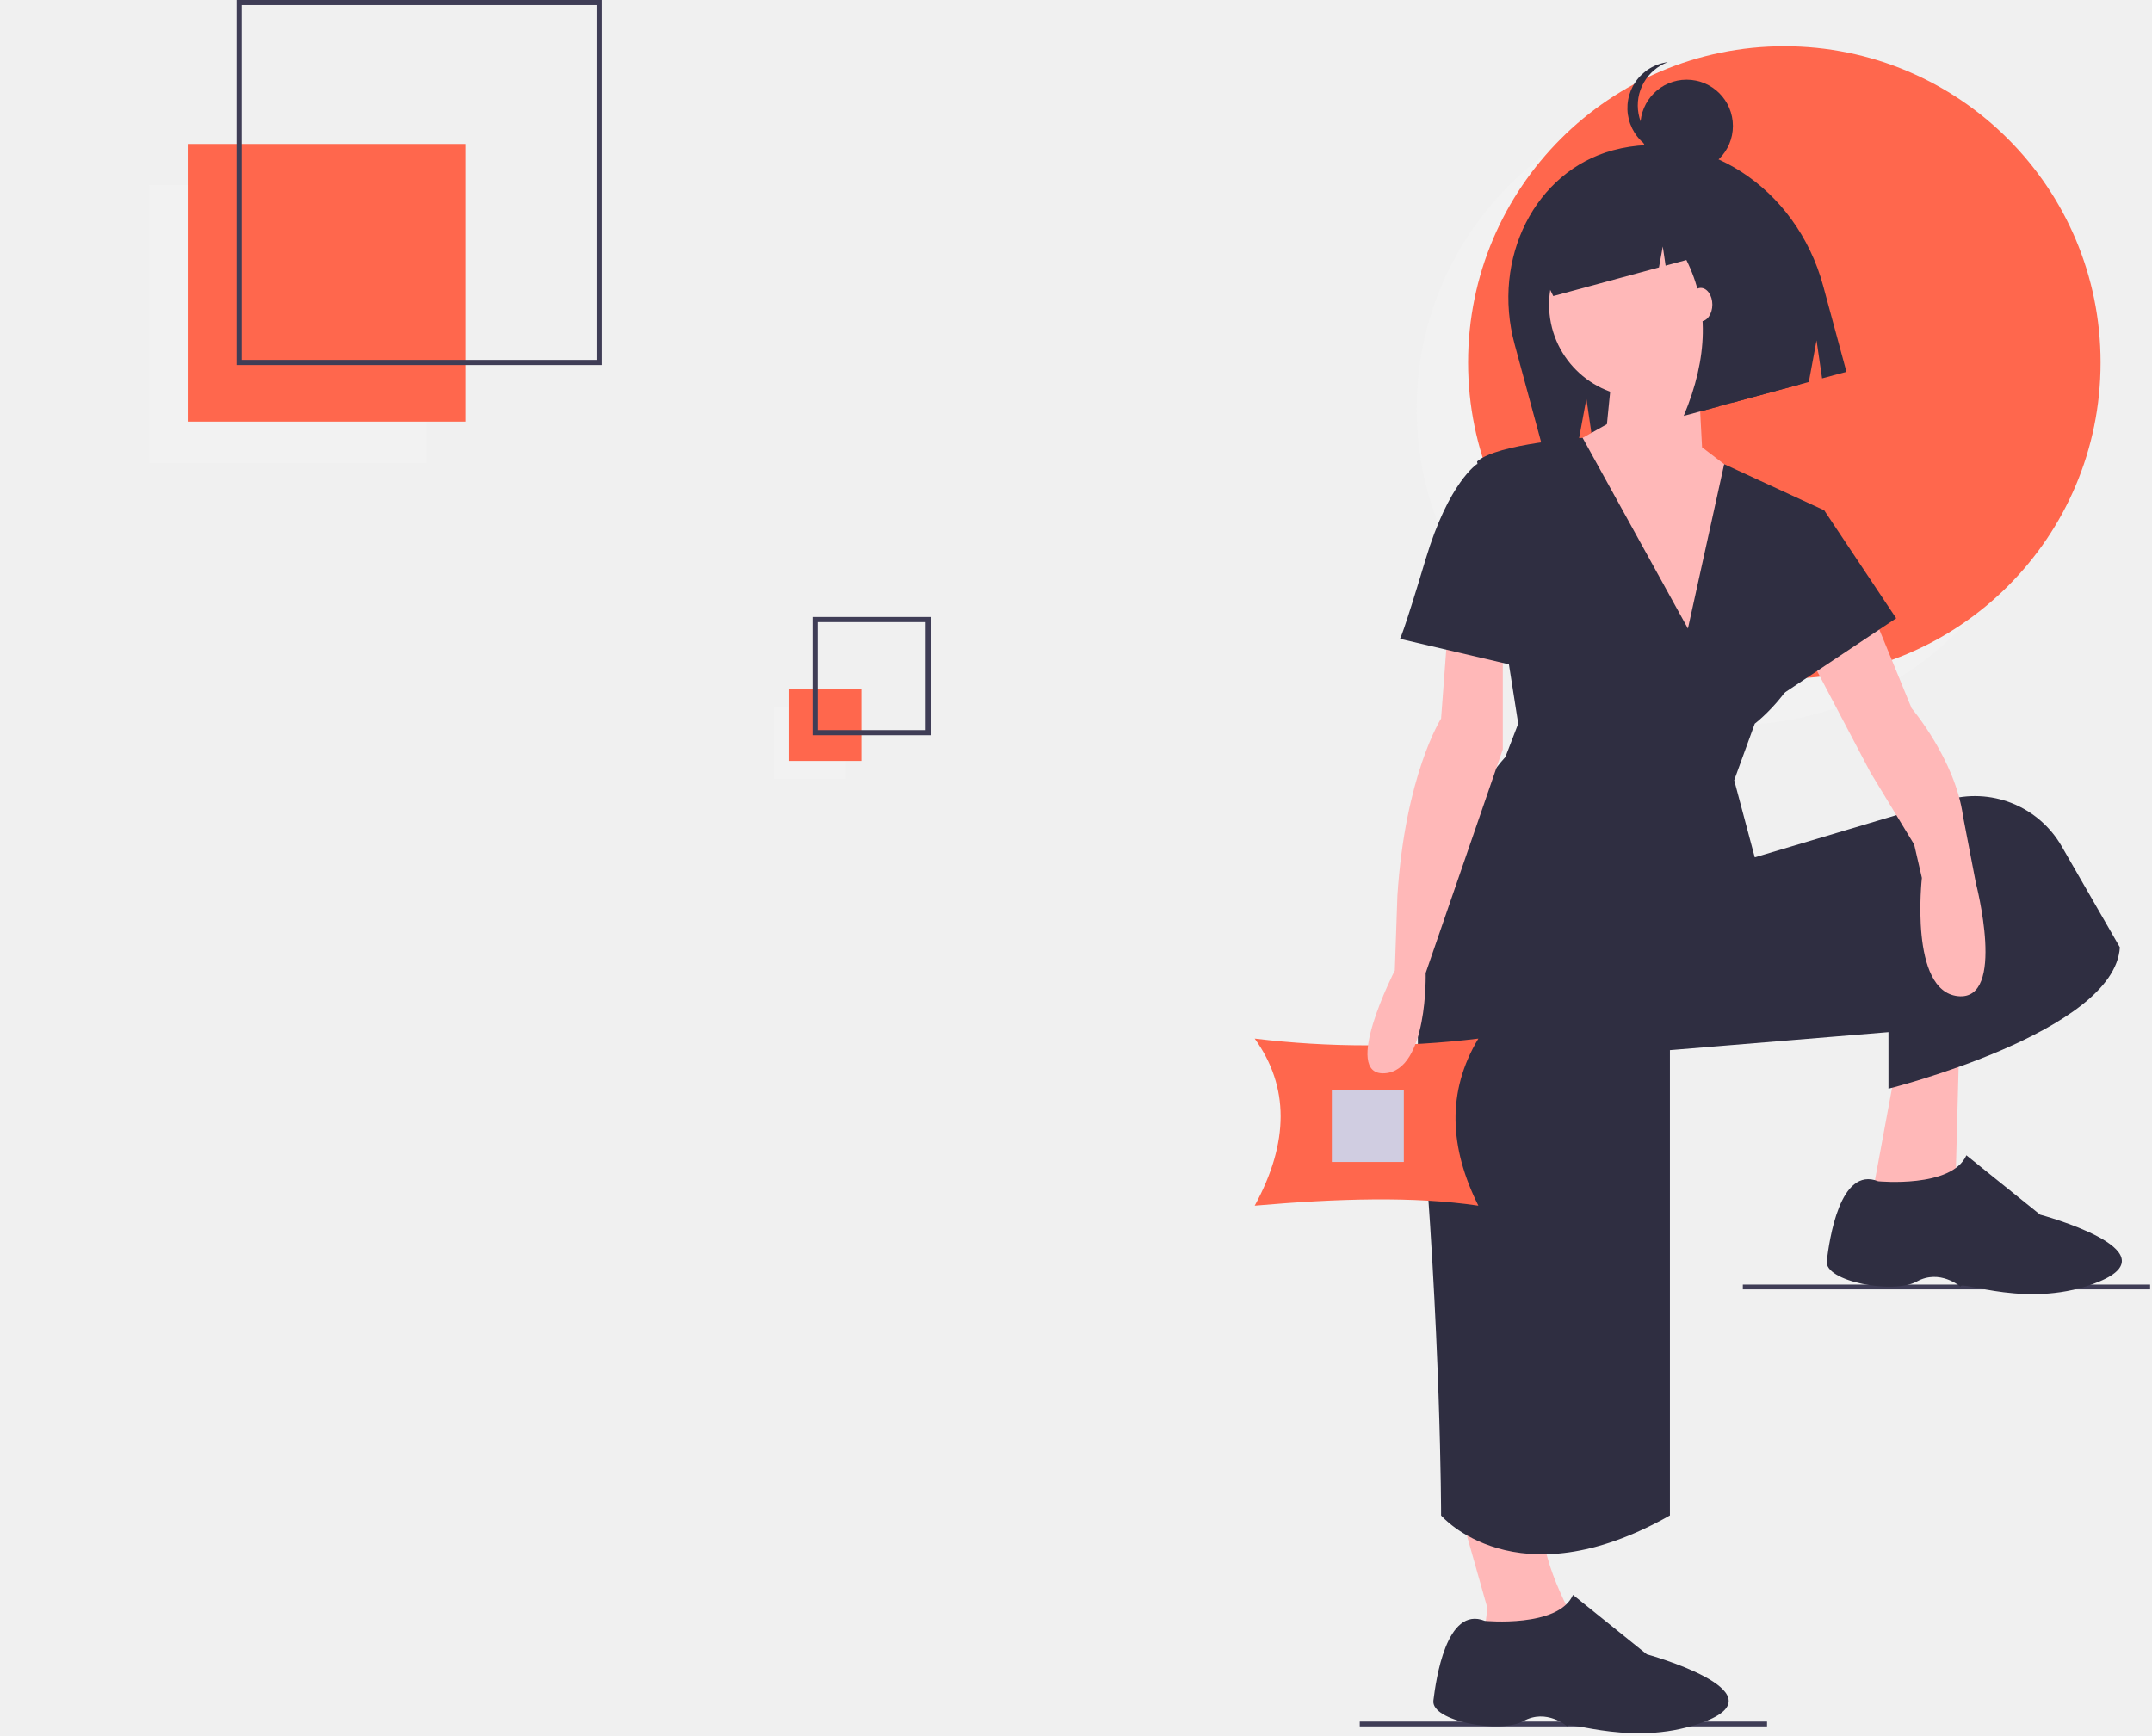
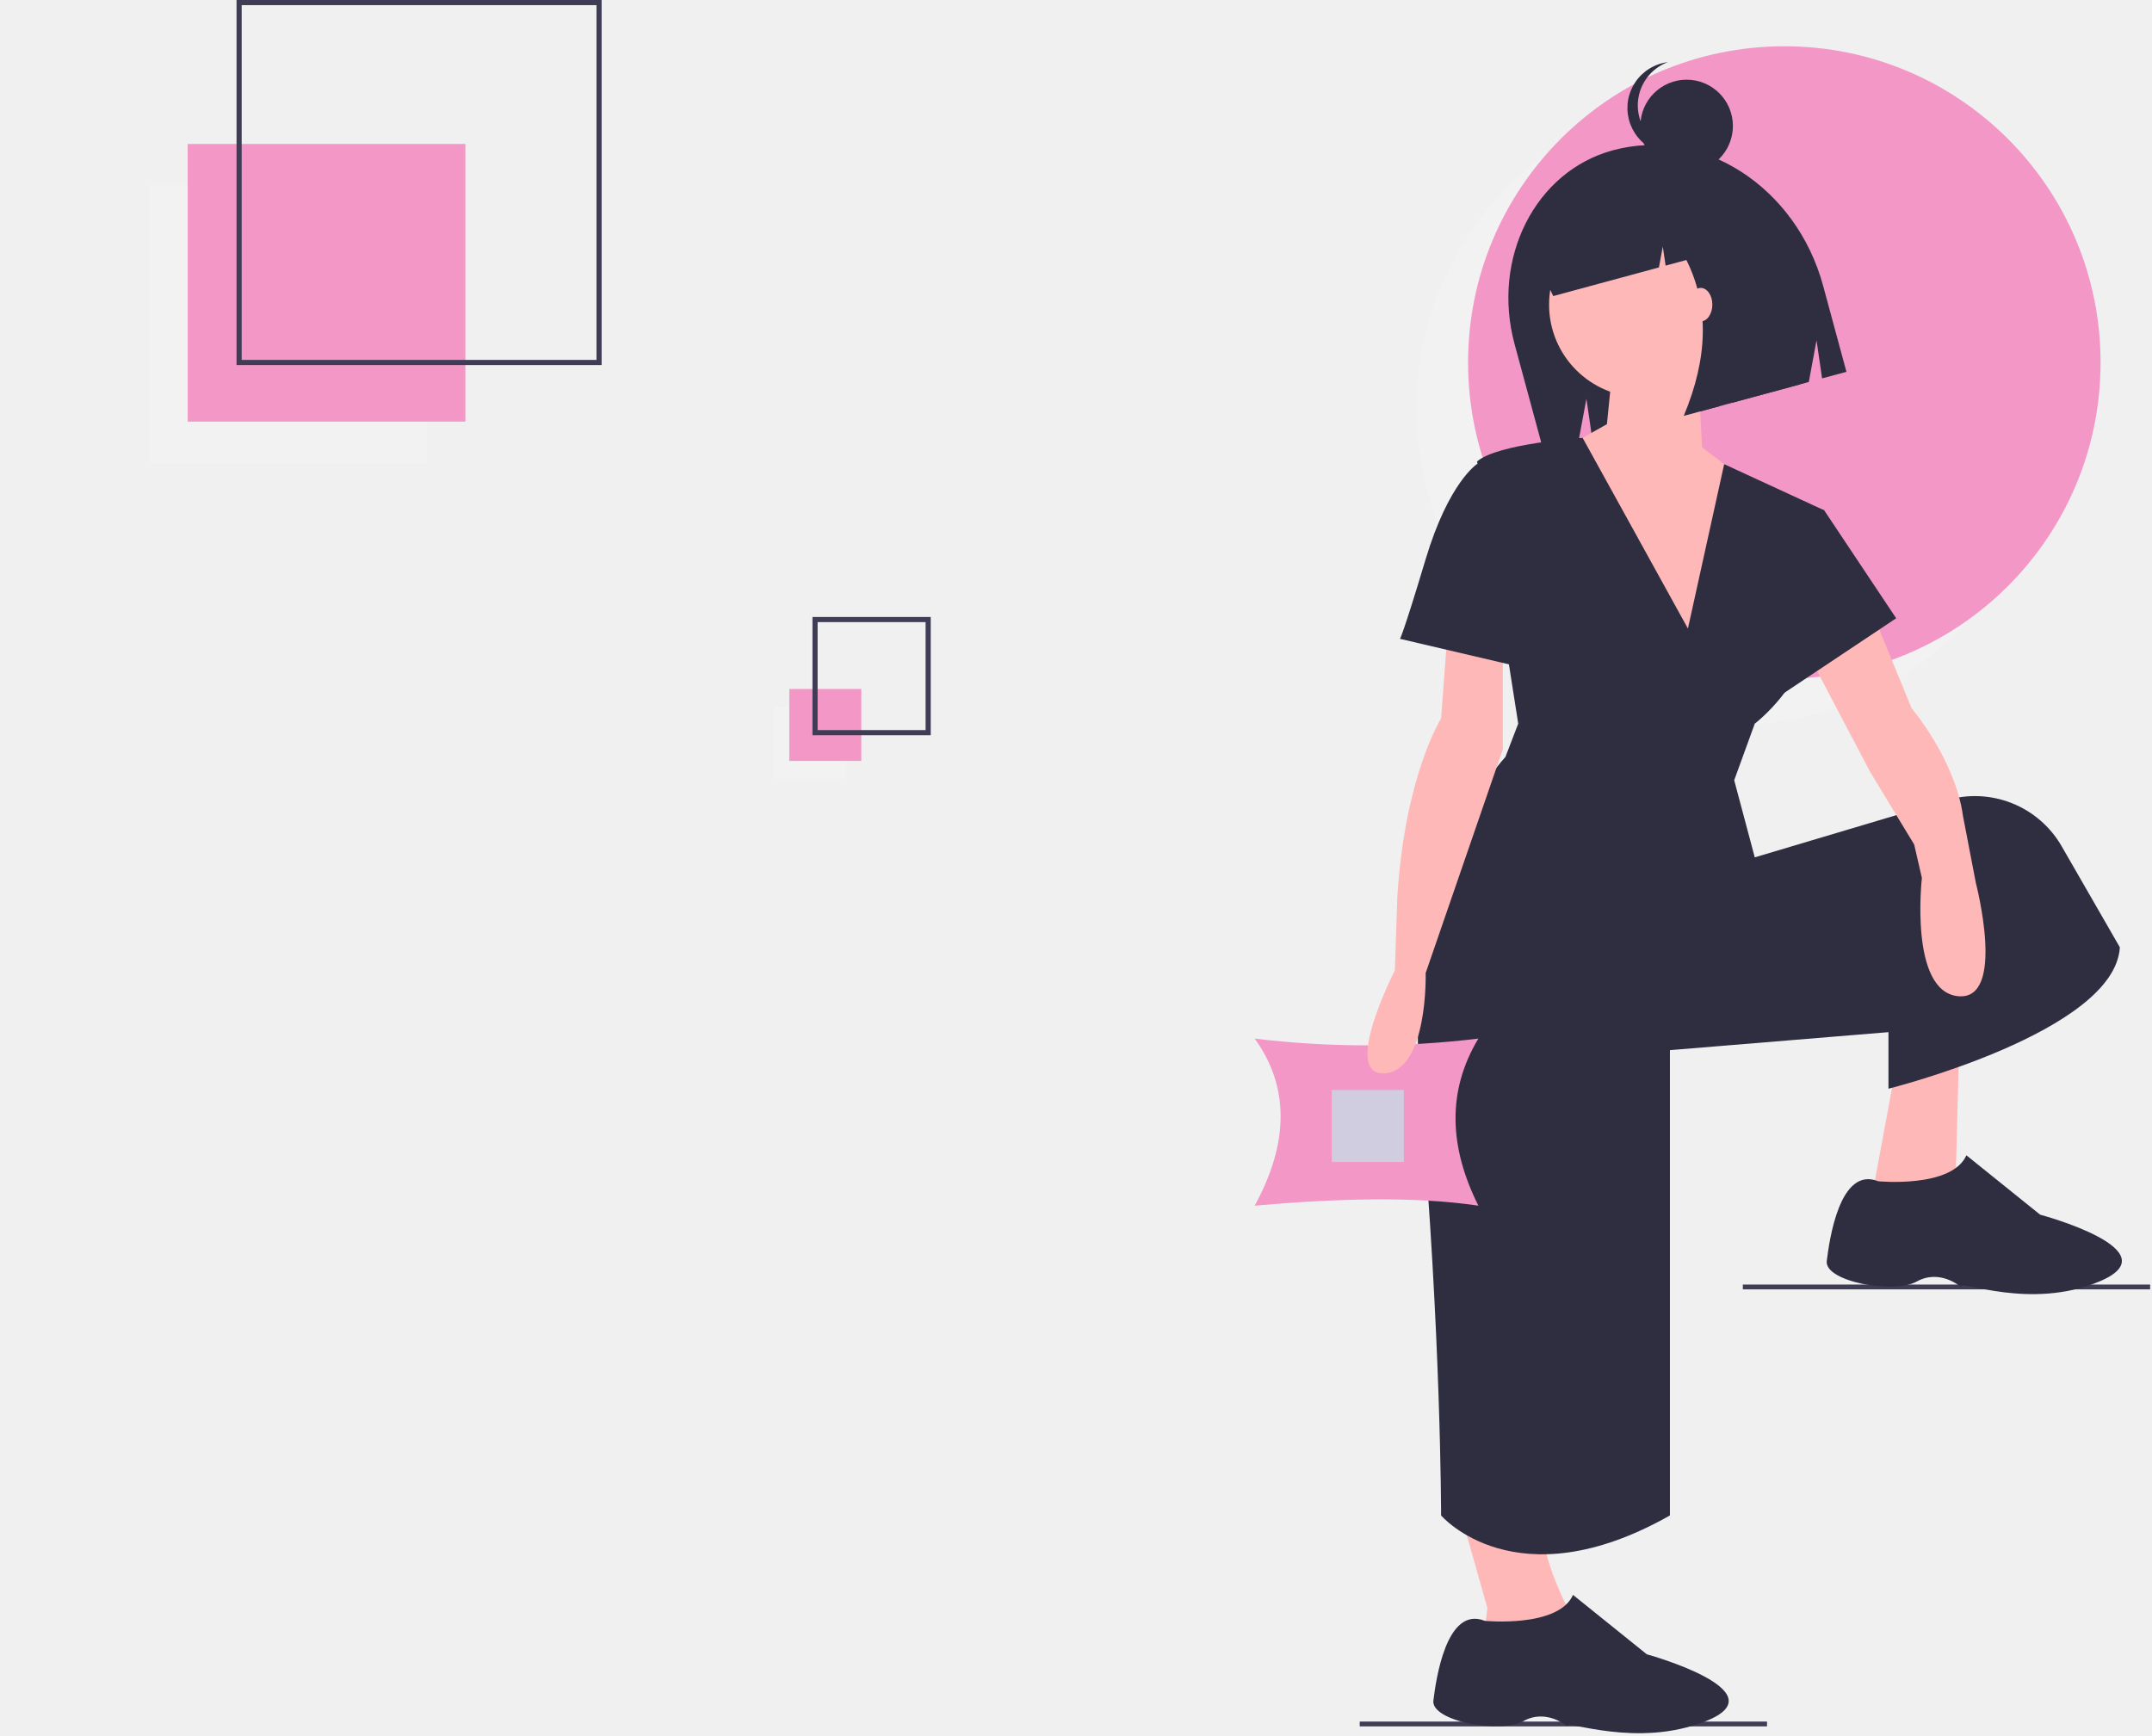
<svg xmlns="http://www.w3.org/2000/svg" width="837" height="675" viewBox="0 0 837 675" fill="none">
  <g id="undraw_fitting_pieces_cli3 (2) 1" clip-path="url(#clip0)">
    <path id="Vector" d="M674 282C741.931 282 797 226.931 797 159C797 91.069 741.931 36 674 36C606.069 36 551 91.069 551 159C551 226.931 606.069 282 674 282Z" fill="#F2F2F2" />
-     <path id="Vector_2" d="M694 264C761.931 264 817 208.931 817 141C817 73.069 761.931 18 694 18C626.069 18 571 73.069 571 141C571 208.931 626.069 264 694 264Z" fill="#FF674D" />
+     <path id="Vector_2" d="M694 264C761.931 264 817 208.931 817 141C817 73.069 761.931 18 694 18C626.069 18 571 73.069 571 141C571 208.931 626.069 264 694 264Z" fill="#F398C6" />
    <g id="start3">
      <path id="Vector_3" d="M166 72H58V180H166V72Z" fill="#F2F2F2" />
    </g>
    <g id="start2">
-       <path id="Vector_4" d="M181 56H73V164H181V56Z" fill="#FF674D" />
+       <path id="Vector_4" d="M181 56H73V164H181V56Z" fill="#F398C6" />
    </g>
    <path id="Vector_5" d="M234 142H92V0H234V142ZM94 140H232V2H94V140Z" fill="#3F3D56" />
    <path id="Vector_6" d="M329 275H301V303H329V275Z" fill="#F2F2F2" />
    <g id="start1">
-       <path id="Vector_7" d="M335 268H307V296H335V268Z" fill="#FF674D" />
+       <path id="Vector_7" d="M335 268H307V296H335V268Z" fill="#F398C6" />
    </g>
    <path id="Vector_8" d="M362 286H316V240H362V286ZM318 284H360V242H318V284Z" fill="#3F3D56" />
    <path id="Vector_9" d="M687.27 669.676H528.857V671.55H687.27V669.676Z" fill="#3F3D56" />
    <path id="Vector_10" d="M836.27 499.676H677.857V501.55H836.27V499.676Z" fill="#3F3D56" />
    <path id="Vector_11" d="M627.314 58.463H627.314C597.132 66.639 580.021 100.419 589.095 133.914L600.623 176.469L613.711 172.924L617.017 155.104L619.394 171.384L703.519 148.595L706.524 132.396L708.685 147.196L718.156 144.63L709.105 111.217C698.664 72.673 662.045 49.054 627.314 58.463Z" fill="#2F2E41" />
    <path id="Vector_12" d="M565.5 579.5L578.5 625.5L576.5 642.5L614.5 634.5C614.5 634.5 598.5 607.5 600.5 593.5L565.5 579.5Z" fill="#FFB8B8" />
    <path id="Vector_13" d="M737.5 414.5L727.5 468.5L760.5 463.5L762 407L737.5 414.5Z" fill="#FFB8B8" />
    <path id="Vector_14" d="M638.5 154.5C658.382 154.5 674.5 138.382 674.5 118.5C674.5 98.618 658.382 82.5 638.5 82.5C618.618 82.5 602.5 98.618 602.5 118.5C602.5 138.382 618.618 154.5 638.5 154.5Z" fill="#FFB8B8" />
    <path id="Vector_15" d="M627 145L625 165L609 174L651 267L683 190L662 174L660 136L627 145Z" fill="#FFB8B8" />
    <path id="Vector_16" d="M656.5 244.5L615.545 170.319C615.545 170.319 582.5 172.5 574.5 179.5L590.5 281.5L585.5 294.5C585.5 294.5 544.5 336.5 552.5 427.5C560.5 518.5 560.5 589.5 560.5 589.5C560.5 589.5 589.5 623.5 649.5 589.5V408.5L734.5 401.5V423.5C734.5 423.5 822.5 401.5 824.5 368.5L801.862 329.181C797.488 321.585 790.679 315.686 782.537 312.44C774.395 309.194 765.396 308.791 756.995 311.295L682.5 333.5L674.5 303.5L682.5 281.5C682.5 281.5 703.5 265.5 703.5 244.5C703.5 223.5 709.5 198.5 709.5 198.5L670.601 180.553L656.5 244.5Z" fill="#2F2E41" />
    <path id="Vector_17" d="M727.5 236.5L743.5 275.5C743.5 275.5 760.5 295.5 763.5 317.5L768.5 343.5C768.5 343.5 780.5 389.5 761.5 387.5C742.5 385.5 747.5 341.5 747.5 341.5L744.5 328.5L727.5 300.5L702.415 252.82L727.5 236.5Z" fill="#FFB8B8" />
    <path id="Vector_18" d="M730.5 459.5C730.5 459.5 759.115 462.307 764.807 449.403L793.5 472.5C793.5 472.5 845.465 486.417 816.5 498.5C789.501 509.763 762.5 497.738 762.5 500.5C762.5 500.5 754.5 493.5 745.5 498.5C736.5 503.5 709.5 498.5 710.5 490.5C711.5 482.5 715.5 453.5 730.5 459.5Z" fill="#2F2E41" />
    <path id="Vector_19" d="M577.5 630.5C577.5 630.5 606.115 633.307 611.807 620.404L640.5 643.5C640.5 643.5 692.666 657.909 663.5 669.5C636.528 680.219 609.514 668.903 609.5 671.5C609.5 671.5 601.5 664.5 592.5 669.5C583.5 674.5 556.5 669.5 557.5 661.5C558.5 653.5 562.5 624.5 577.5 630.5Z" fill="#2F2E41" />
    <path id="Vector_20" d="M696.5 194.5L709.5 198.5L737.5 240.5L686.5 274.5L696.5 194.5Z" fill="#2F2E41" />
    <path id="Vector_21" d="M647.375 70.961C639.974 65.382 630.669 63.099 621.635 65.547L620.562 65.837C599.876 71.441 588.177 94.703 594.432 117.793V117.793L601.364 115.916L600.175 107.092L604.124 115.168L645.234 104.031L646.726 95.89L647.818 103.332L655.905 101.141C664.756 118.861 664.411 139.072 654.869 161.774L668.646 158.042L671.629 141.759L673.812 156.643L700.074 149.528L696.258 114.969C689.531 90.136 669.397 72.987 647.375 70.961Z" fill="#2F2E41" />
    <path id="Vector_22" d="M656 67C665.941 67 674 58.941 674 49C674 39.059 665.941 31 656 31C646.059 31 638 39.059 638 49C638 58.941 646.059 67 656 67Z" fill="#2F2E41" />
    <path id="Vector_23" d="M655 59C650.785 59.002 646.704 57.525 643.467 54.825C640.23 52.126 638.044 48.375 637.29 44.228C636.536 40.082 637.262 35.802 639.341 32.136C641.42 28.469 644.721 25.65 648.667 24.168C646.147 24.491 643.725 25.345 641.559 26.672C639.393 27.999 637.532 29.769 636.1 31.867C634.668 33.965 633.696 36.342 633.248 38.843C632.801 41.343 632.888 43.91 633.504 46.374C634.121 48.839 635.252 51.145 636.823 53.14C638.395 55.136 640.371 56.776 642.622 57.953C644.873 59.13 647.348 59.817 649.884 59.968C652.419 60.12 654.958 59.732 657.333 58.832C656.56 58.938 655.781 58.994 655 59V59Z" fill="#2F2E41" />
    <path id="Vector_24" d="M661.5 125C663.985 125 666 122.09 666 118.5C666 114.91 663.985 112 661.5 112C659.015 112 657 114.91 657 118.5C657 122.09 659.015 125 661.5 125Z" fill="#FFB8B8" />
-     <path id="Vector_25" d="M575 469C550.245 465.315 520.258 466.172 488 469C501.449 444.34 501.449 422.674 488 404C516.894 407.508 546.106 407.508 575 404C562.611 424.626 563.704 446.384 575 469Z" fill="#FF674D" />
+     <path id="Vector_25" d="M575 469C550.245 465.315 520.258 466.172 488 469C501.449 444.34 501.449 422.674 488 404C516.894 407.508 546.106 407.508 575 404C562.611 424.626 563.704 446.384 575 469Z" fill="#F398C6" />
    <path id="Vector_26" d="M563.5 239.5L560.5 279.5C560.5 279.5 546.5 301.5 543.5 348.5L542.5 377.5C542.5 377.5 521.5 418.5 538.5 417.5C555.5 416.5 554.5 378.5 554.5 378.5L584.5 291.5V249.5L563.5 239.5Z" fill="#FFB8B8" />
    <path id="Vector_27" d="M581.5 180.5H574.5C574.5 180.5 563.5 187.5 554.5 217.5C545.5 247.5 544.5 248.5 544.5 248.5L591.5 259.5L581.5 180.5Z" fill="#2F2E41" />
    <path id="Vector_28" d="M546 424H518V452H546V424Z" fill="#D0CDE1" />
  </g>
  <defs>
    <clipPath id="clip0">
      <rect width="836.27" height="674.205" fill="white" />
    </clipPath>
  </defs>
</svg>
